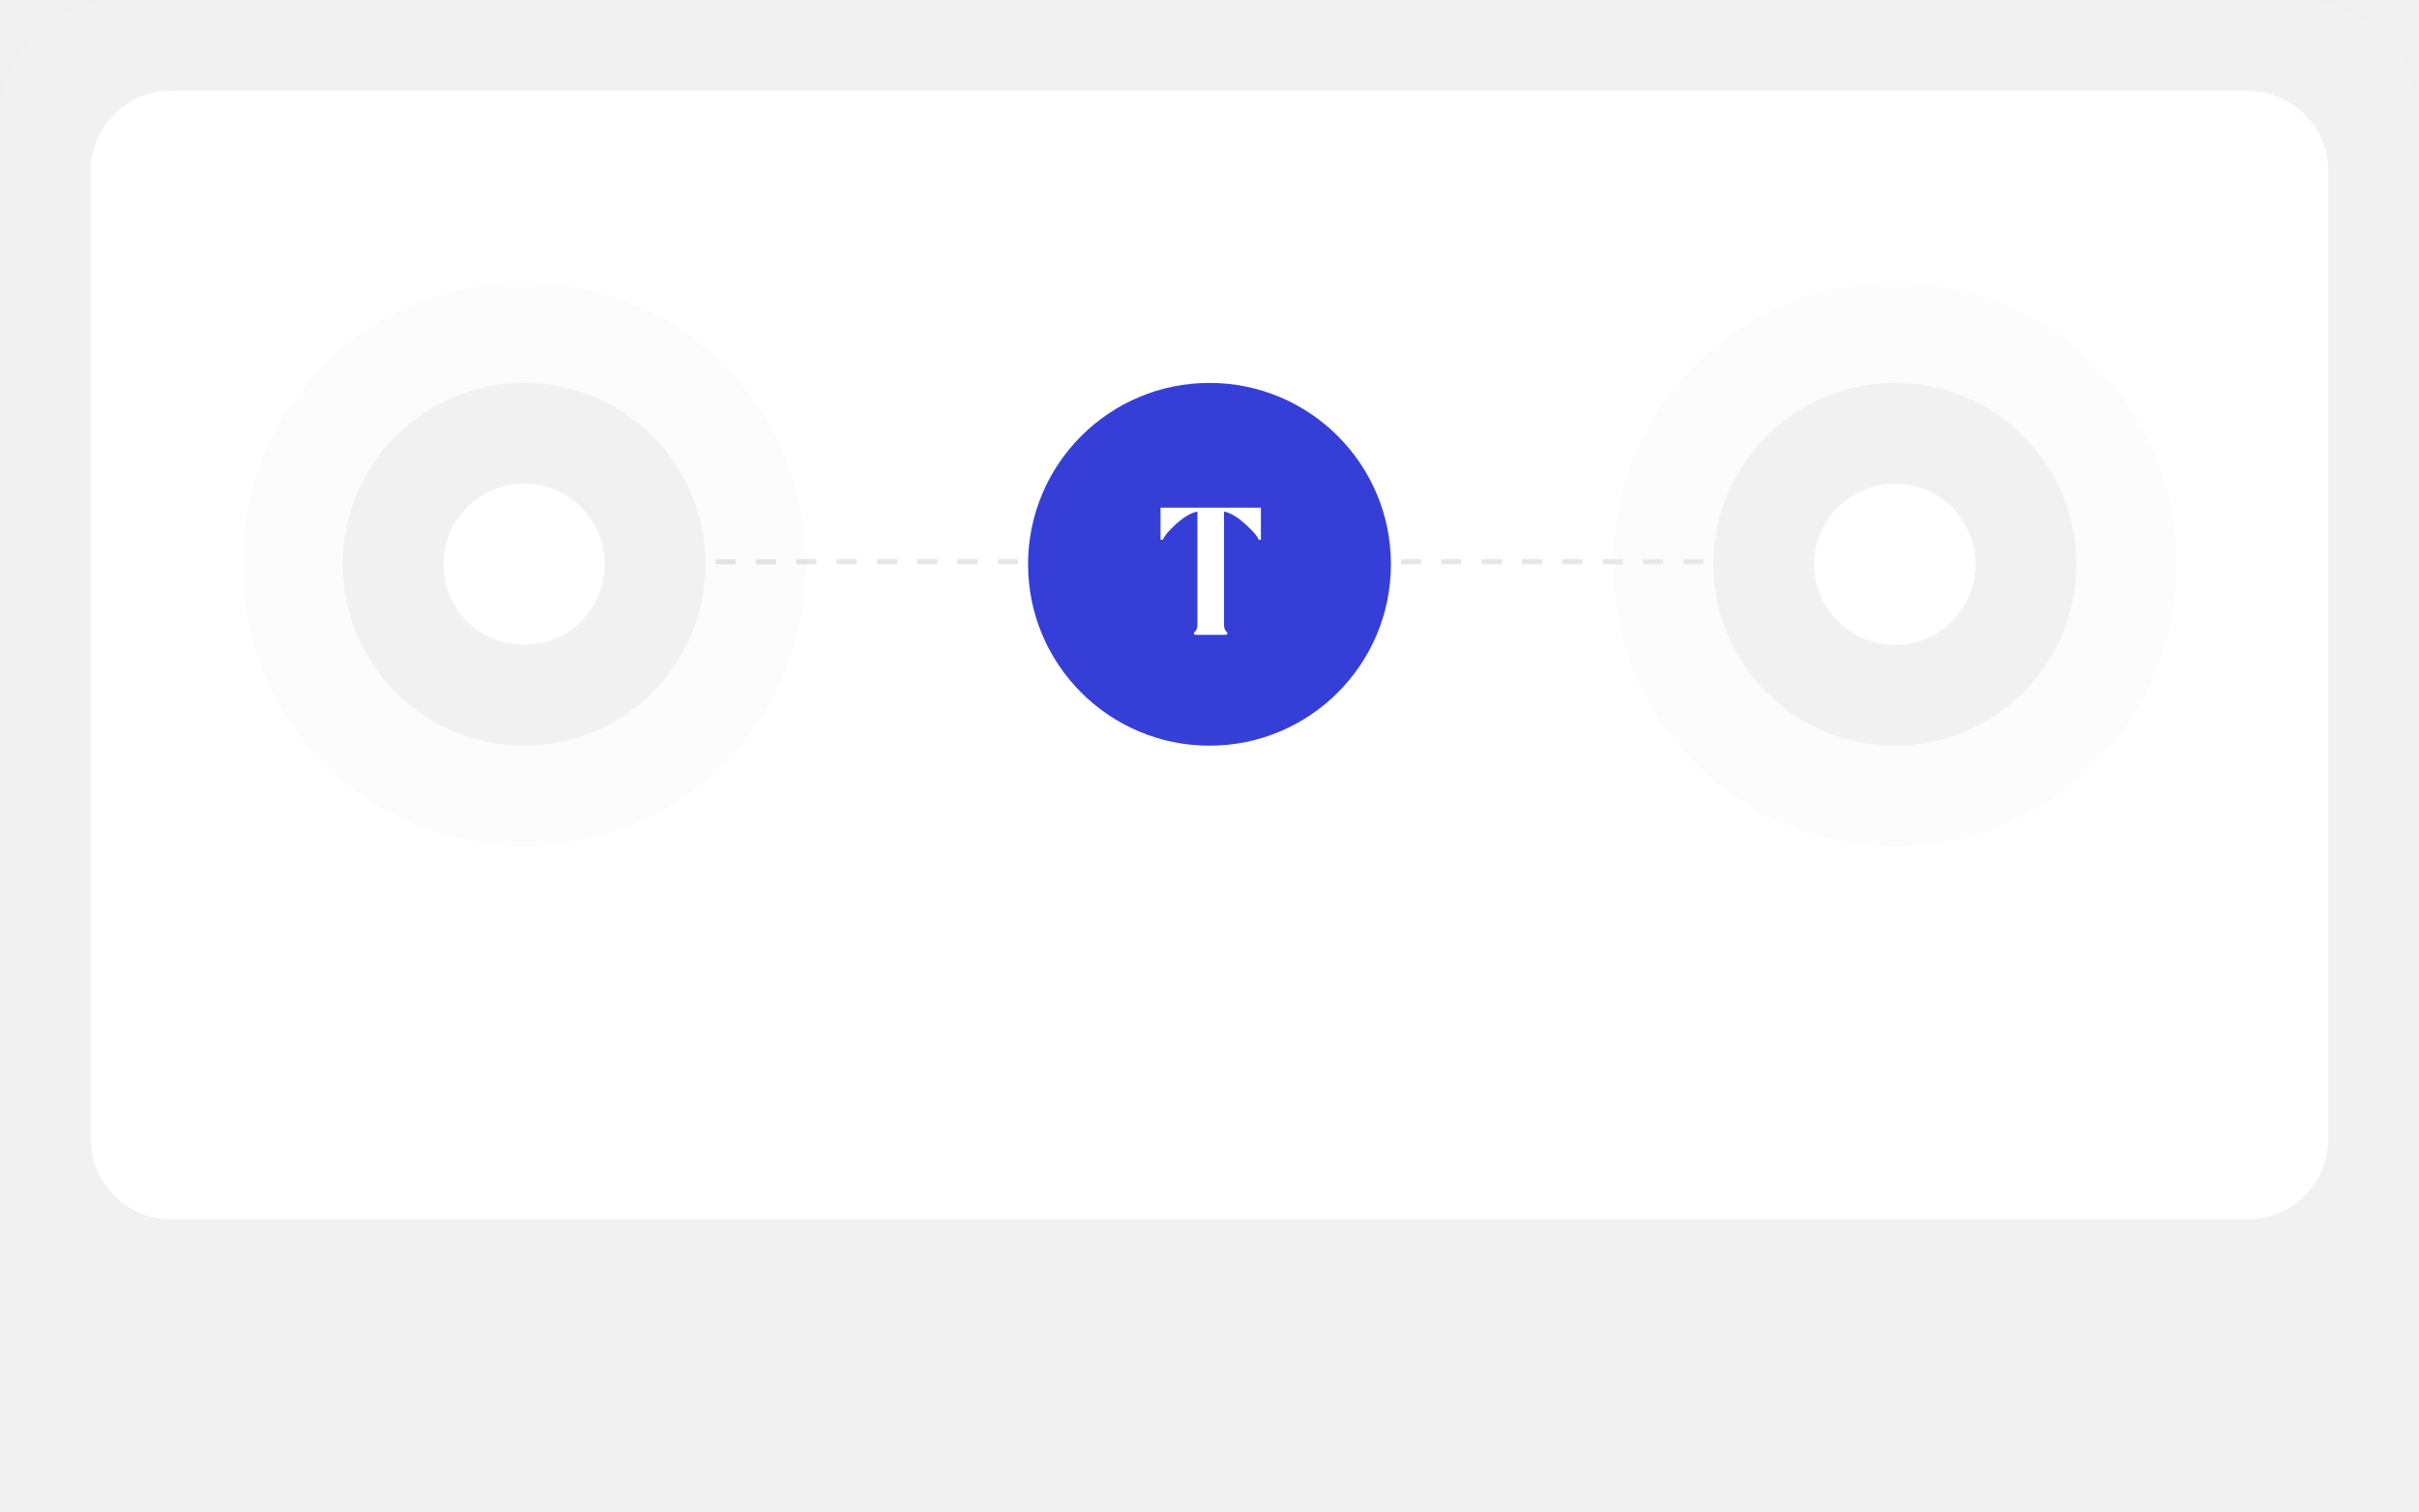
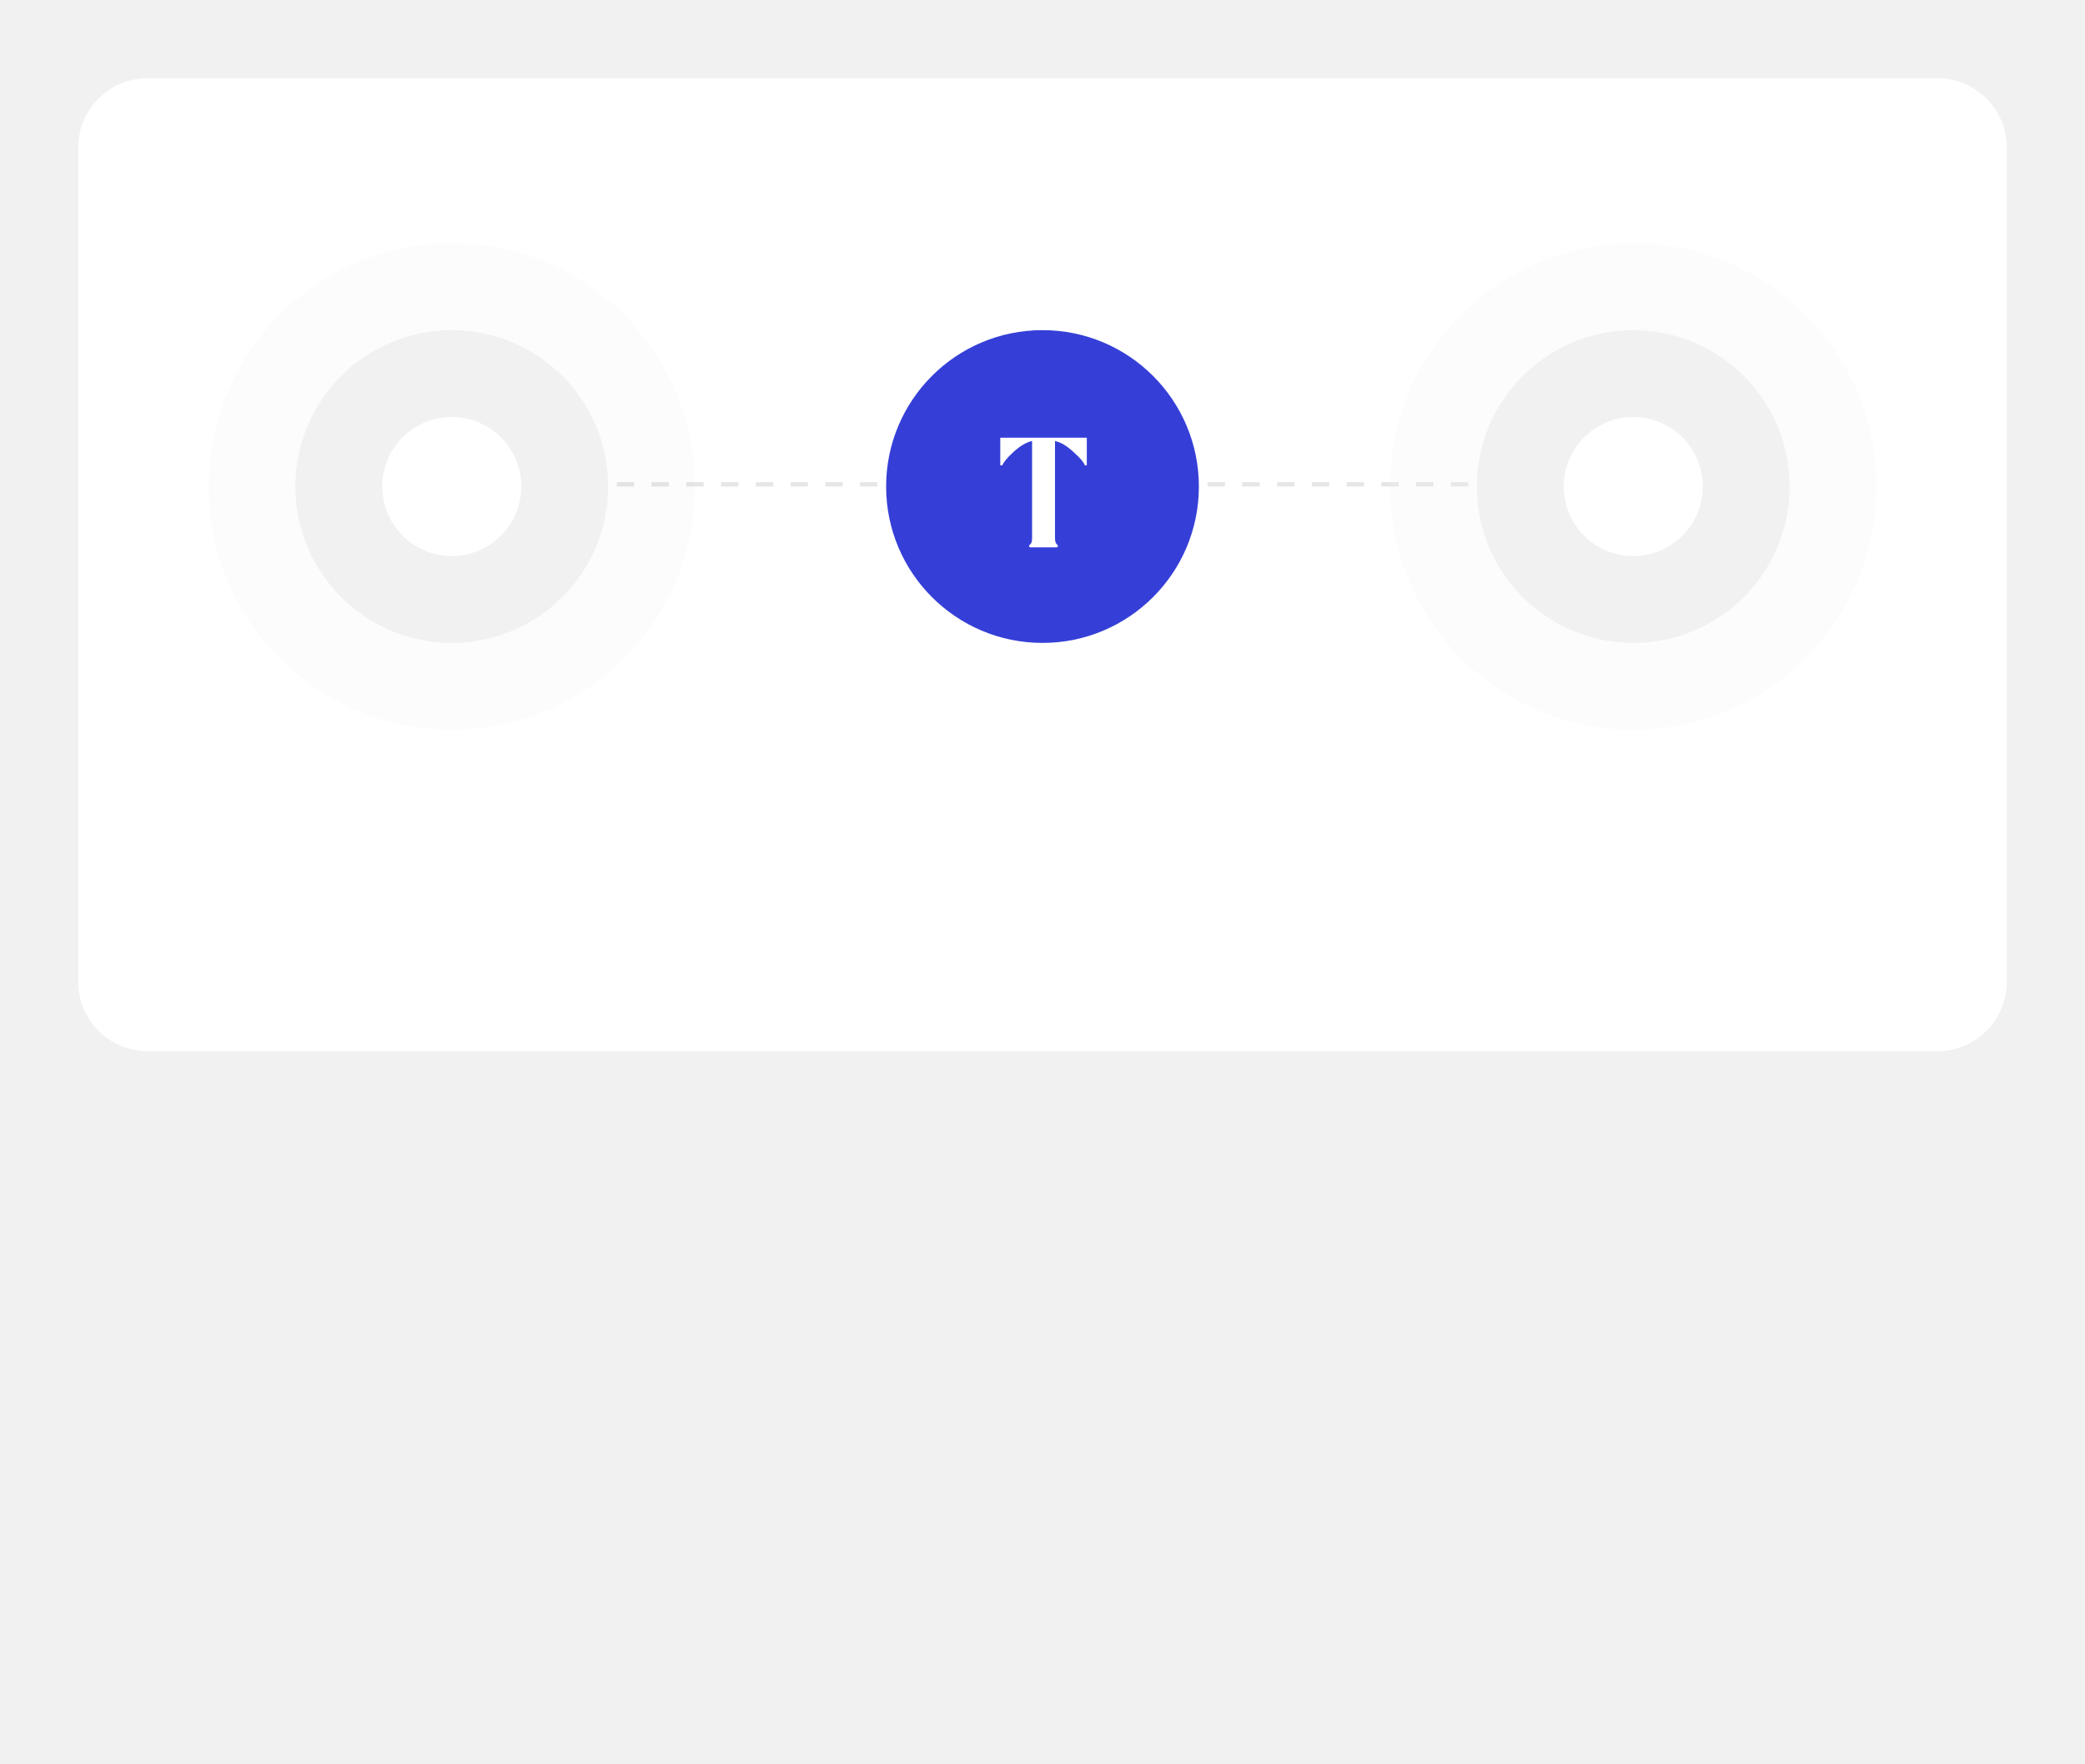
- <svg xmlns="http://www.w3.org/2000/svg" width="240" height="150" viewBox="0 0 240 150" fill="none">
-   <rect width="240" height="202.396" rx="12" fill="#F1F1F1" />
+ <svg xmlns="http://www.w3.org/2000/svg" width="240" height="203" viewBox="0 0 240 203" fill="none">
+   <rect width="240" height="202.396" fill="#F1F1F1" />
  <rect x="9" y="9" width="222" height="112" rx="8" fill="white" />
  <g opacity="0.2">
    <rect x="24" y="28" width="56" height="56" rx="28" fill="#F1F1F1" />
  </g>
  <line opacity="0.1" x1="51" y1="55.75" x2="190" y2="55.75" stroke="black" stroke-width="0.5" stroke-dasharray="2 2" />
  <rect x="102" y="38" width="36" height="36" rx="18" fill="#353FD7" />
  <path d="M115.14 50.38H125.1V53.56H124.88C124.76 53.213 124.32 52.7 123.56 52.02C122.813 51.327 122.107 50.907 121.44 50.76V61.98C121.44 62.327 121.527 62.567 121.7 62.7C121.767 62.753 121.787 62.82 121.76 62.9C121.747 62.967 121.693 63 121.6 63H118.64C118.547 63 118.487 62.967 118.46 62.9C118.447 62.82 118.473 62.753 118.54 62.7C118.713 62.58 118.8 62.347 118.8 62V50.76C118.133 50.907 117.42 51.327 116.66 52.02C115.913 52.713 115.487 53.227 115.38 53.56H115.14V50.38Z" fill="white" />
  <rect x="34" y="38" width="36" height="36" rx="18" fill="#F1F1F1" />
  <rect x="44" y="48" width="16" height="16" rx="8" fill="white" />
  <g opacity="0.2">
    <rect x="160" y="28" width="56" height="56" rx="28" fill="#F1F1F1" />
  </g>
  <rect x="170" y="38" width="36" height="36" rx="18" fill="#F1F1F1" />
  <rect x="180" y="48" width="16" height="16" rx="8" fill="white" />
</svg>
